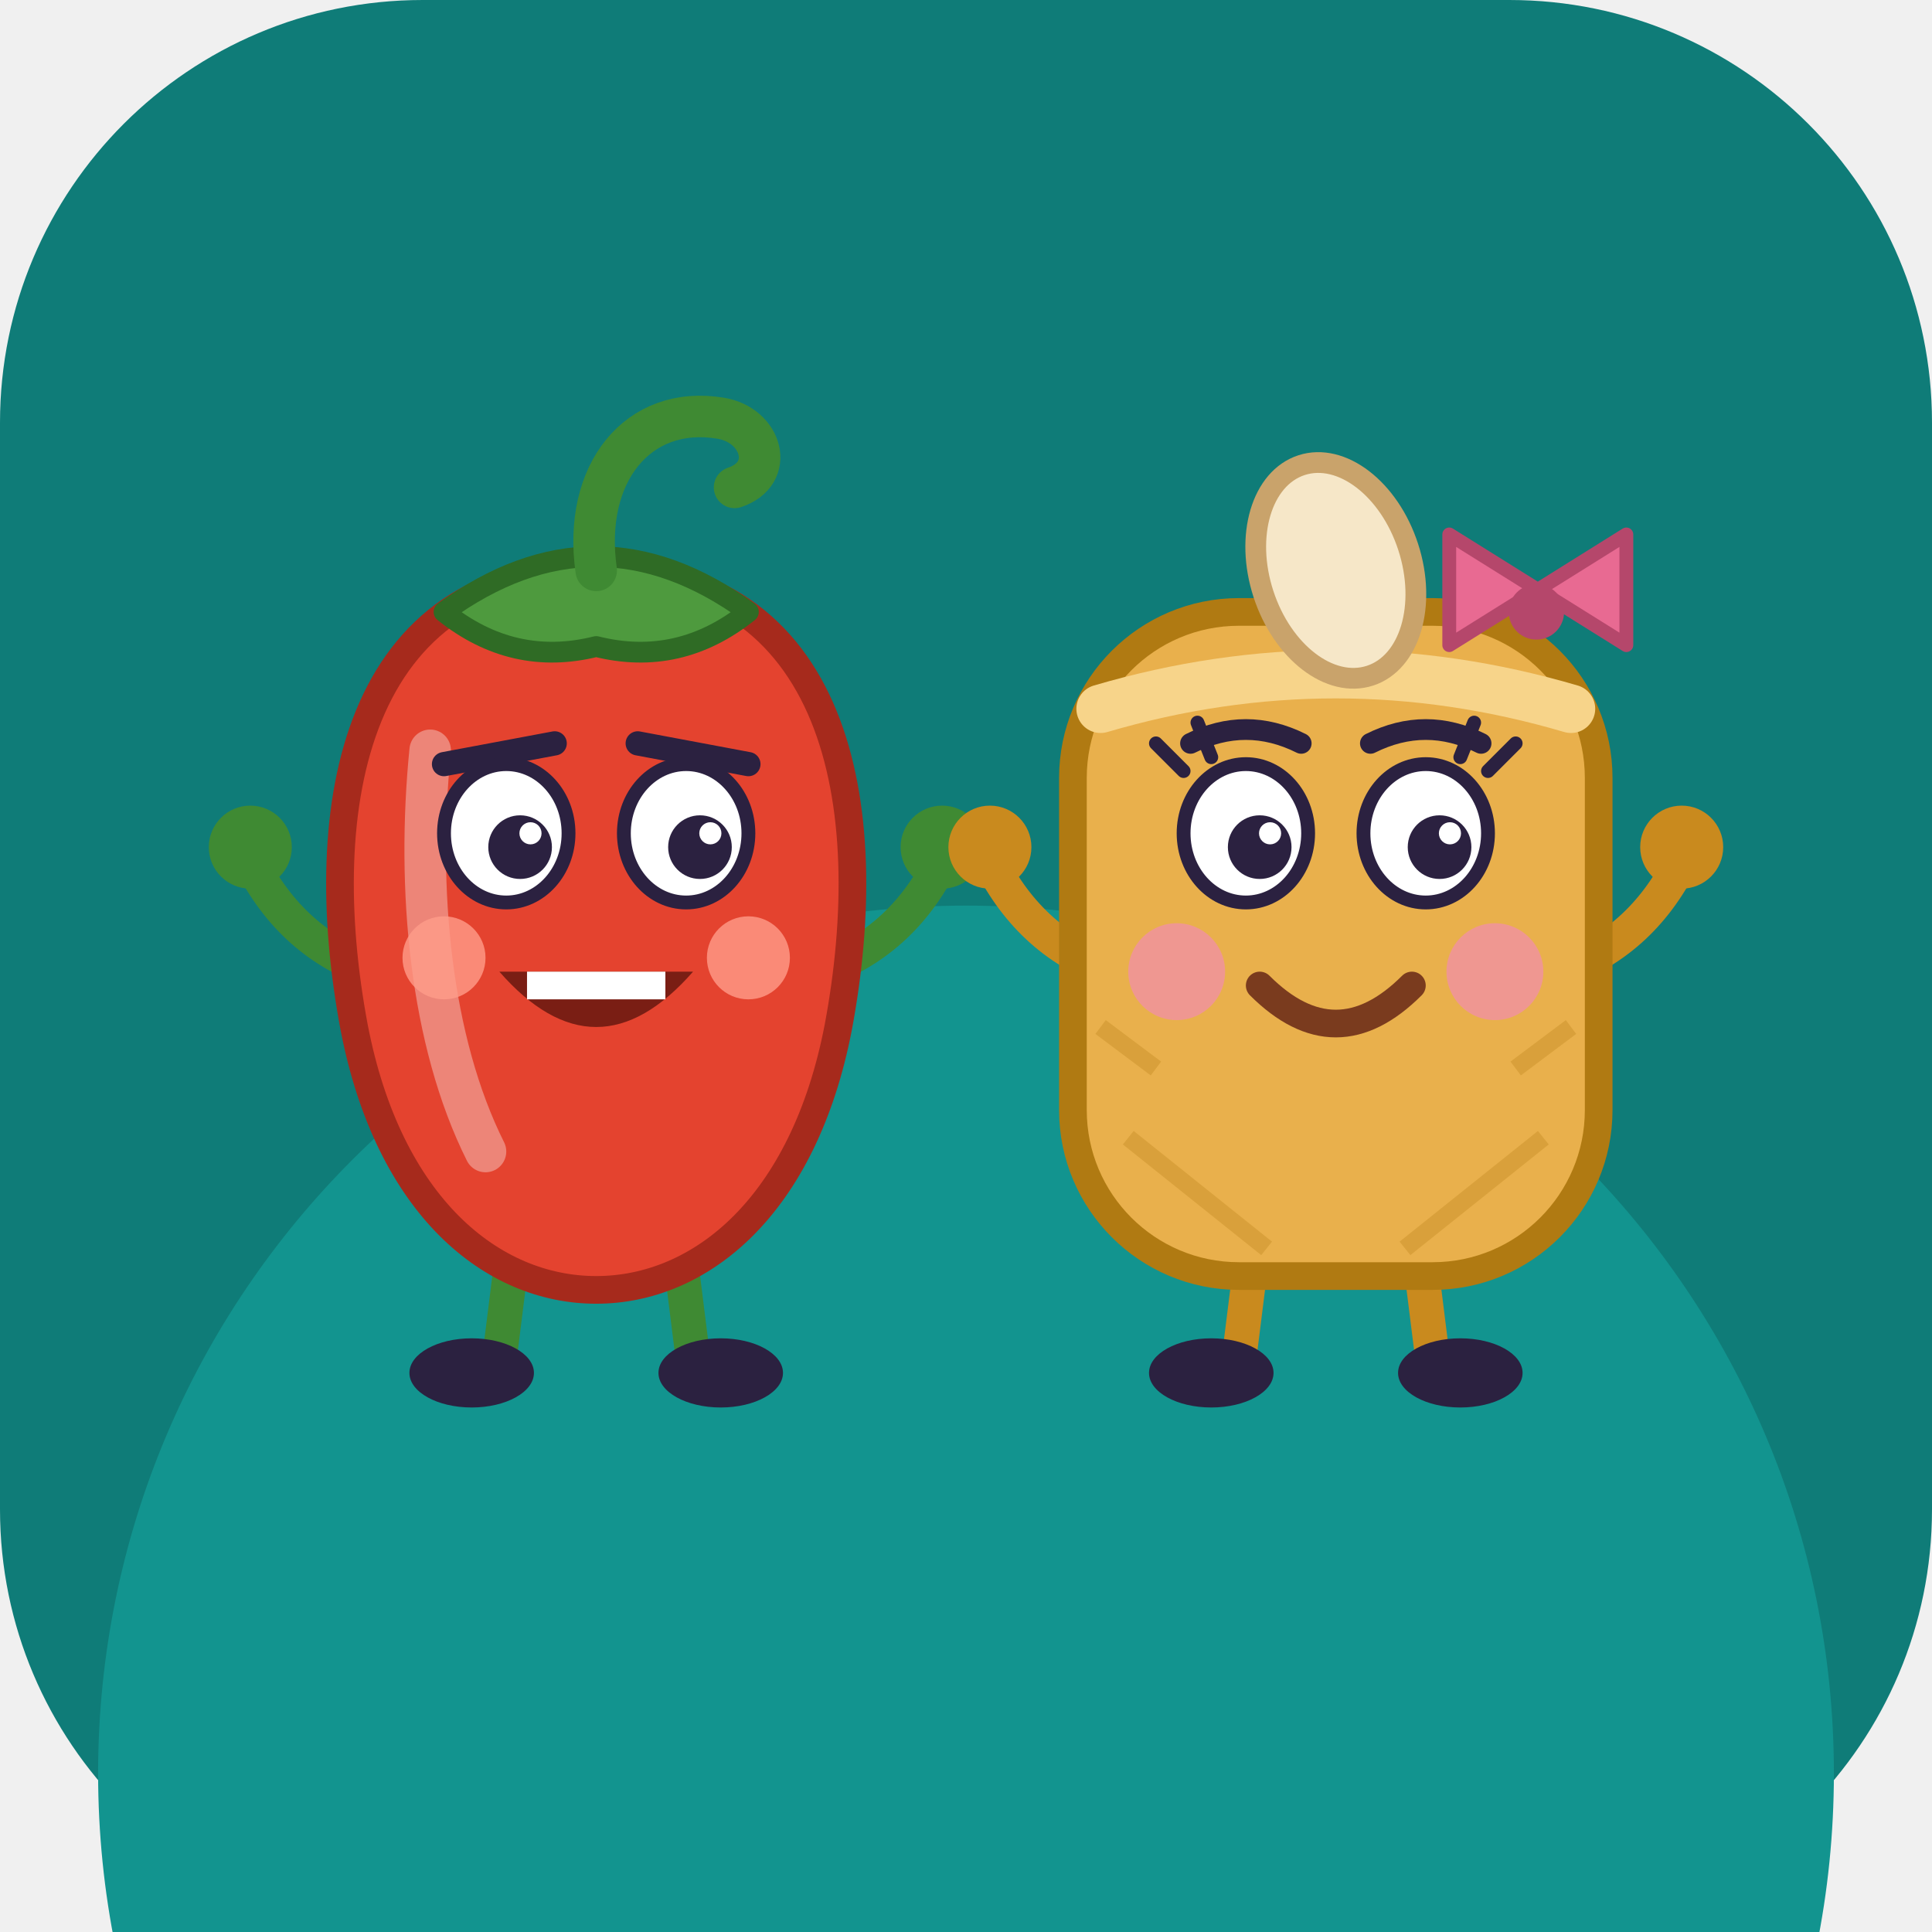
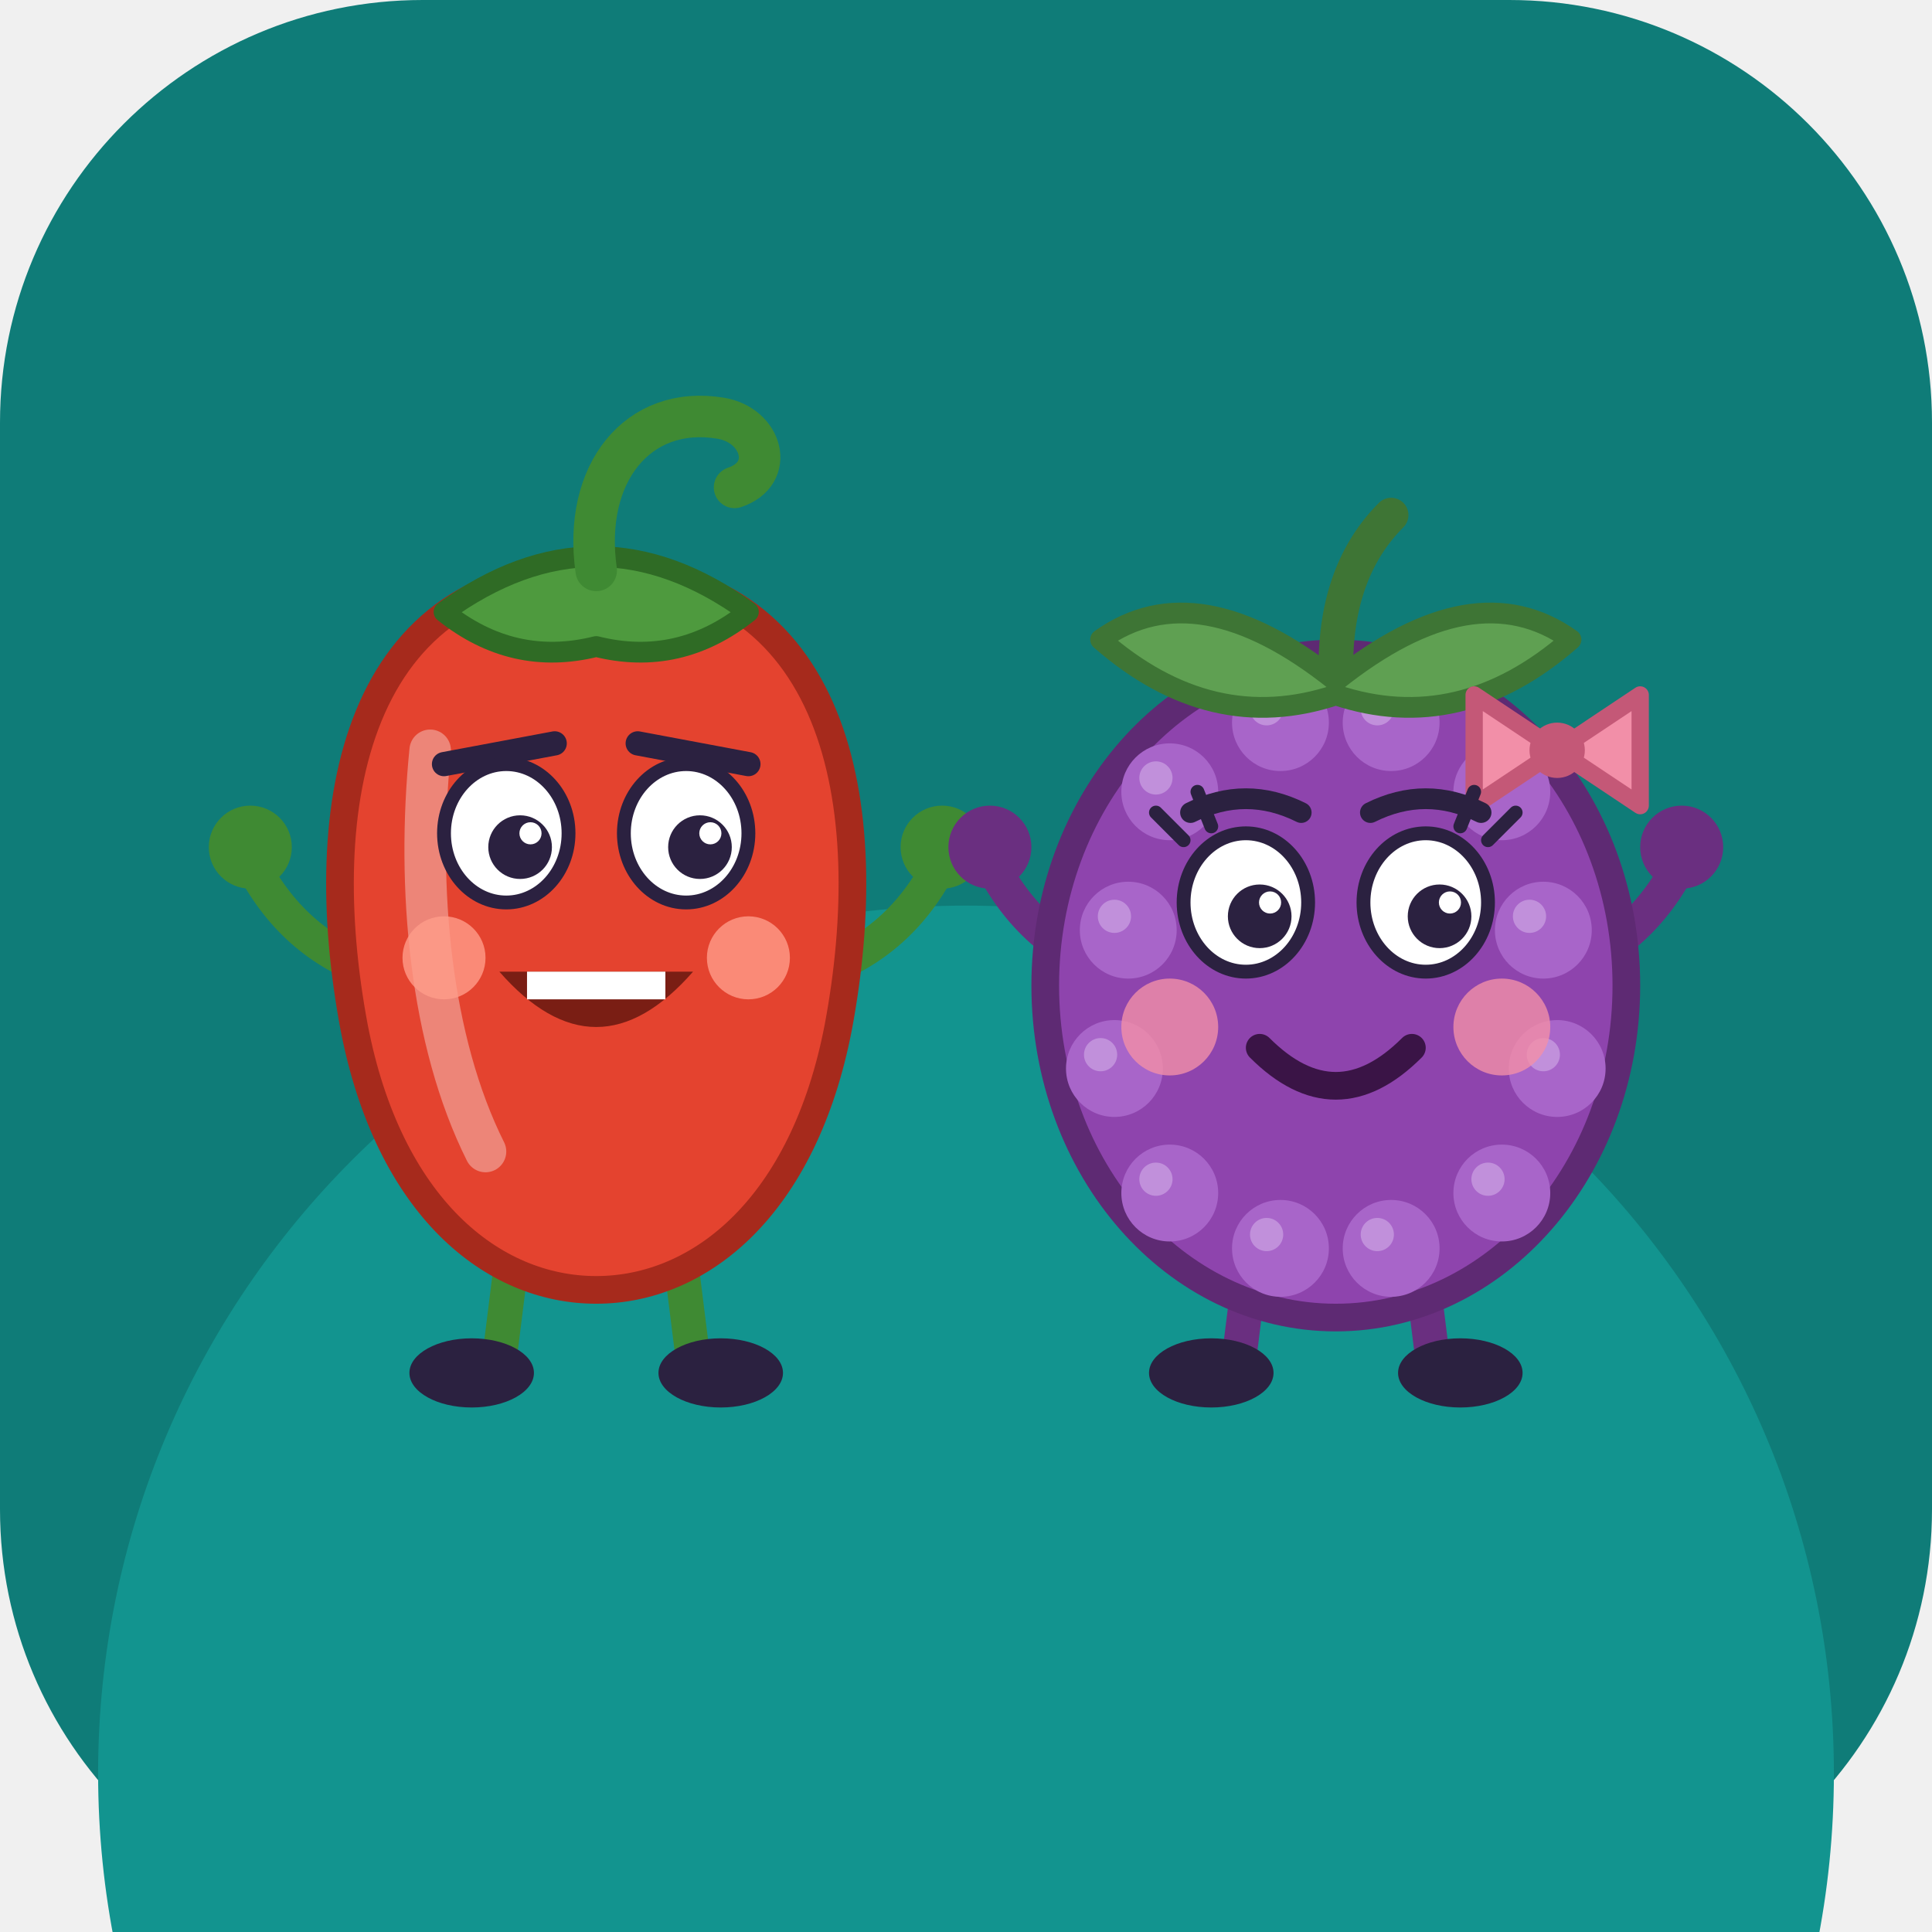
<svg xmlns="http://www.w3.org/2000/svg" viewBox="0 0 512 512">
  <rect width="512" height="512" rx="112" fill="#0F7C78" />
  <circle cx="256" cy="470" r="230" fill="#12948F" />
  <svg x="48" y="96" width="220" height="279" viewBox="0 0 120 152">
    <g stroke="#3F8A33" stroke-width="5" stroke-linecap="round" fill="none">
-       <path class="armL" d="M28 88 Q16 84 10 72" />
-       <path class="armR" d="M92 88 Q104 84 110 72" />
+       <path d="M28 88 Q16 84 10 72" />
+       <path d="M92 88 Q104 84 110 72" />
      <path d="M48 128 L46 144" />
      <path d="M72 128 L74 144" />
    </g>
    <g fill="#2B2140">
      <ellipse cx="42" cy="146" rx="9" ry="5" />
      <ellipse cx="78" cy="146" rx="9" ry="5" />
    </g>
    <g fill="#3F8A33">
      <circle cx="10" cy="70" r="6" />
      <circle cx="110" cy="70" r="6" />
    </g>
    <path d="M60 30 C95 30 101 64 95 96 C90 122 75 134 60 134 C45 134 30 122 25 96 C19 64 25 30 60 30 Z" fill="#E4432F" stroke="#A62A1C" stroke-width="4" />
    <path d="M36 56 C34 76 36 98 44 114" stroke="#FFFFFF" stroke-width="6" stroke-linecap="round" fill="none" opacity=".35" />
    <path d="M38 36 Q60 20 82 36 Q72 44 60 41 Q48 44 38 36 Z" fill="#4E9A3E" stroke="#2F6B25" stroke-width="3" stroke-linejoin="round" />
    <path d="M60 30 C58 16 66 6 78 8 C84 9 86 16 80 18" stroke="#3F8A33" stroke-width="6" fill="none" stroke-linecap="round" />
    <path class="brow" d="M38 58 L54 55 M66 55 L82 58" stroke="#2B2140" stroke-width="3.5" stroke-linecap="round" />
    <g class="eyes">
      <ellipse cx="47" cy="68" rx="9" ry="10" fill="#FFFFFF" stroke="#2B2140" stroke-width="2" />
      <ellipse cx="73" cy="68" rx="9" ry="10" fill="#FFFFFF" stroke="#2B2140" stroke-width="2" />
      <circle cx="49" cy="70" r="4.6" fill="#2B2140" />
      <circle cx="75" cy="70" r="4.6" fill="#2B2140" />
      <circle cx="50.5" cy="68" r="1.6" fill="#FFFFFF" />
      <circle cx="76.5" cy="68" r="1.6" fill="#FFFFFF" />
    </g>
    <circle cx="38" cy="86" r="6" fill="#FF9C8A" opacity=".8" />
    <circle cx="82" cy="86" r="6" fill="#FF9C8A" opacity=".8" />
    <path class="smile" d="M46 88 Q60 104 74 88 Z" fill="#7A1E14" />
    <path class="smile" d="M50 90 L70 90" stroke="#FFFFFF" stroke-width="4" />
    <ellipse display="none" class="talk" cx="60" cy="94" rx="10" ry="8" fill="#7A1E14" />
  </svg>
  <svg x="244" y="96" width="220" height="279" viewBox="0 0 120 152">
-     <g stroke="#C98A1E" stroke-width="5" stroke-linecap="round" fill="none">
-       <path class="armL" d="M28 88 Q16 84 10 72" />
-       <path class="armR" d="M92 88 Q104 84 110 72" />
+     <g stroke="#6A2F80" stroke-width="5" stroke-linecap="round" fill="none">
+       <path d="M28 88 Q16 84 10 72" />
+       <path d="M92 88 Q104 84 110 72" />
      <path d="M48 128 L46 144" />
      <path d="M72 128 L74 144" />
    </g>
    <g fill="#2B2140">
      <ellipse cx="42" cy="146" rx="9" ry="5" />
      <ellipse cx="78" cy="146" rx="9" ry="5" />
    </g>
-     <g fill="#C98A1E">
+     <g fill="#6A2F80">
      <circle cx="10" cy="70" r="6" />
      <circle cx="110" cy="70" r="6" />
    </g>
-     <rect x="22" y="36" width="76" height="96" rx="24" fill="#E9B04C" stroke="#B07A12" stroke-width="4" />
-     <path d="M26 50 Q60 40 94 50" stroke="#F7D48A" stroke-width="7" fill="none" stroke-linecap="round" />
-     <g stroke="#D39A33" stroke-width="2.5" opacity=".7">
-       <path d="M30 112 L50 128 M70 128 L90 112 M26 96 L34 102 M94 96 L86 102" />
+     <ellipse cx="60" cy="90" rx="42" ry="48" fill="#8E44AD" stroke="#5E2A73" stroke-width="4" />
+     <g fill="#A865C9">
+       <circle cx="36" cy="62" r="7" />
+       <circle cx="52" cy="52" r="7" />
+       <circle cx="68" cy="52" r="7" />
+       <circle cx="84" cy="62" r="7" />
+       <circle cx="30" cy="82" r="7" />
+       <circle cx="90" cy="82" r="7" />
+       <circle cx="28" cy="102" r="7" />
+       <circle cx="92" cy="102" r="7" />
+       <circle cx="36" cy="120" r="7" />
+       <circle cx="52" cy="128" r="7" />
+       <circle cx="68" cy="128" r="7" />
+       <circle cx="84" cy="120" r="7" />
    </g>
-     <g transform="rotate(-18 60 30)">
-       <ellipse cx="60" cy="30" rx="11" ry="16" fill="#F6E7C8" stroke="#C9A36B" stroke-width="3" />
+     <g fill="#C79BE0" opacity=".8">
+       <circle cx="34" cy="60" r="2.4" />
+       <circle cx="50" cy="50" r="2.4" />
+       <circle cx="66" cy="50" r="2.4" />
+       <circle cx="82" cy="60" r="2.4" />
+       <circle cx="28" cy="80" r="2.4" />
+       <circle cx="88" cy="80" r="2.4" />
+       <circle cx="26" cy="100" r="2.4" />
+       <circle cx="90" cy="100" r="2.4" />
+       <circle cx="34" cy="118" r="2.4" />
+       <circle cx="50" cy="126" r="2.4" />
+       <circle cx="66" cy="126" r="2.4" />
+       <circle cx="82" cy="118" r="2.4" />
    </g>
-     <path d="M84 38 L100 28 L100 48 Z M84 38 L68 28 L68 48 Z" fill="#E86A92" stroke="#B5476B" stroke-width="2.5" stroke-linejoin="round" transform="translate(6 -4) scale(.8) translate(20 8)" />
-     <circle cx="89" cy="36" r="4" fill="#B5476B" />
-     <path class="brow" d="M39 55 Q47 51 55 55 M65 55 Q73 51 81 55" stroke="#2B2140" stroke-width="3" stroke-linecap="round" fill="none" />
+     <path d="M60 46 Q40 30 26 40 Q42 54 60 48 Q78 54 94 40 Q80 30 60 46 Z" fill="#5FA052" stroke="#3E7535" stroke-width="3" stroke-linejoin="round" />
+     <path d="M60 44 Q60 30 68 22" stroke="#3E7535" stroke-width="5" fill="none" stroke-linecap="round" />
+     <path d="M92 56 L104 48 L104 64 Z M92 56 L80 48 L80 64 Z" fill="#F28FA8" stroke="#C45877" stroke-width="2.5" stroke-linejoin="round" />
+     <circle cx="92" cy="56" r="4" fill="#C45877" />
+     <path class="brow" d="M39 65 Q47 61 55 65 M65 65 Q73 61 81 65" stroke="#2B2140" stroke-width="3" stroke-linecap="round" fill="none" />
    <g class="eyes">
-       <ellipse cx="47" cy="68" rx="9" ry="10" fill="#FFFFFF" stroke="#2B2140" stroke-width="2" />
-       <ellipse cx="73" cy="68" rx="9" ry="10" fill="#FFFFFF" stroke="#2B2140" stroke-width="2" />
-       <circle cx="49" cy="70" r="4.6" fill="#2B2140" />
-       <circle cx="75" cy="70" r="4.6" fill="#2B2140" />
-       <circle cx="50.5" cy="68" r="1.6" fill="#FFFFFF" />
-       <circle cx="76.5" cy="68" r="1.6" fill="#FFFFFF" />
+       <ellipse cx="47" cy="78" rx="9" ry="10" fill="#FFFFFF" stroke="#2B2140" stroke-width="2" />
+       <ellipse cx="73" cy="78" rx="9" ry="10" fill="#FFFFFF" stroke="#2B2140" stroke-width="2" />
+       <circle cx="49" cy="80" r="4.6" fill="#2B2140" />
+       <circle cx="75" cy="80" r="4.6" fill="#2B2140" />
+       <circle cx="50.5" cy="78" r="1.6" fill="#FFFFFF" />
+       <circle cx="76.5" cy="78" r="1.6" fill="#FFFFFF" />
    </g>
-     <path d="M38 59 l-4 -4 M42 57 l-2 -5 M82 59 l4 -4 M78 57 l2 -5" stroke="#2B2140" stroke-width="2" stroke-linecap="round" />
-     <circle cx="37" cy="88" r="7" fill="#F28FA8" opacity=".75" />
-     <circle cx="83" cy="88" r="7" fill="#F28FA8" opacity=".75" />
-     <path class="smile" d="M49 90 Q60 101 71 90" stroke="#7A3B1E" stroke-width="4" fill="none" stroke-linecap="round" />
-     <ellipse display="none" class="talk" cx="60" cy="94" rx="8" ry="7" fill="#7A3B1E" />
+     <path d="M38 69 l-4 -4 M42 67 l-2 -5 M82 69 l4 -4 M78 67 l2 -5" stroke="#2B2140" stroke-width="2" stroke-linecap="round" />
+     <circle cx="36" cy="96" r="7" fill="#F28FA8" opacity=".8" />
+     <circle cx="84" cy="96" r="7" fill="#F28FA8" opacity=".8" />
+     <path class="smile" d="M49 99 Q60 110 71 99" stroke="#3A1446" stroke-width="4" fill="none" stroke-linecap="round" />
+     <ellipse display="none" class="talk" cx="60" cy="103" rx="8" ry="7" fill="#3A1446" />
  </svg>
</svg>
